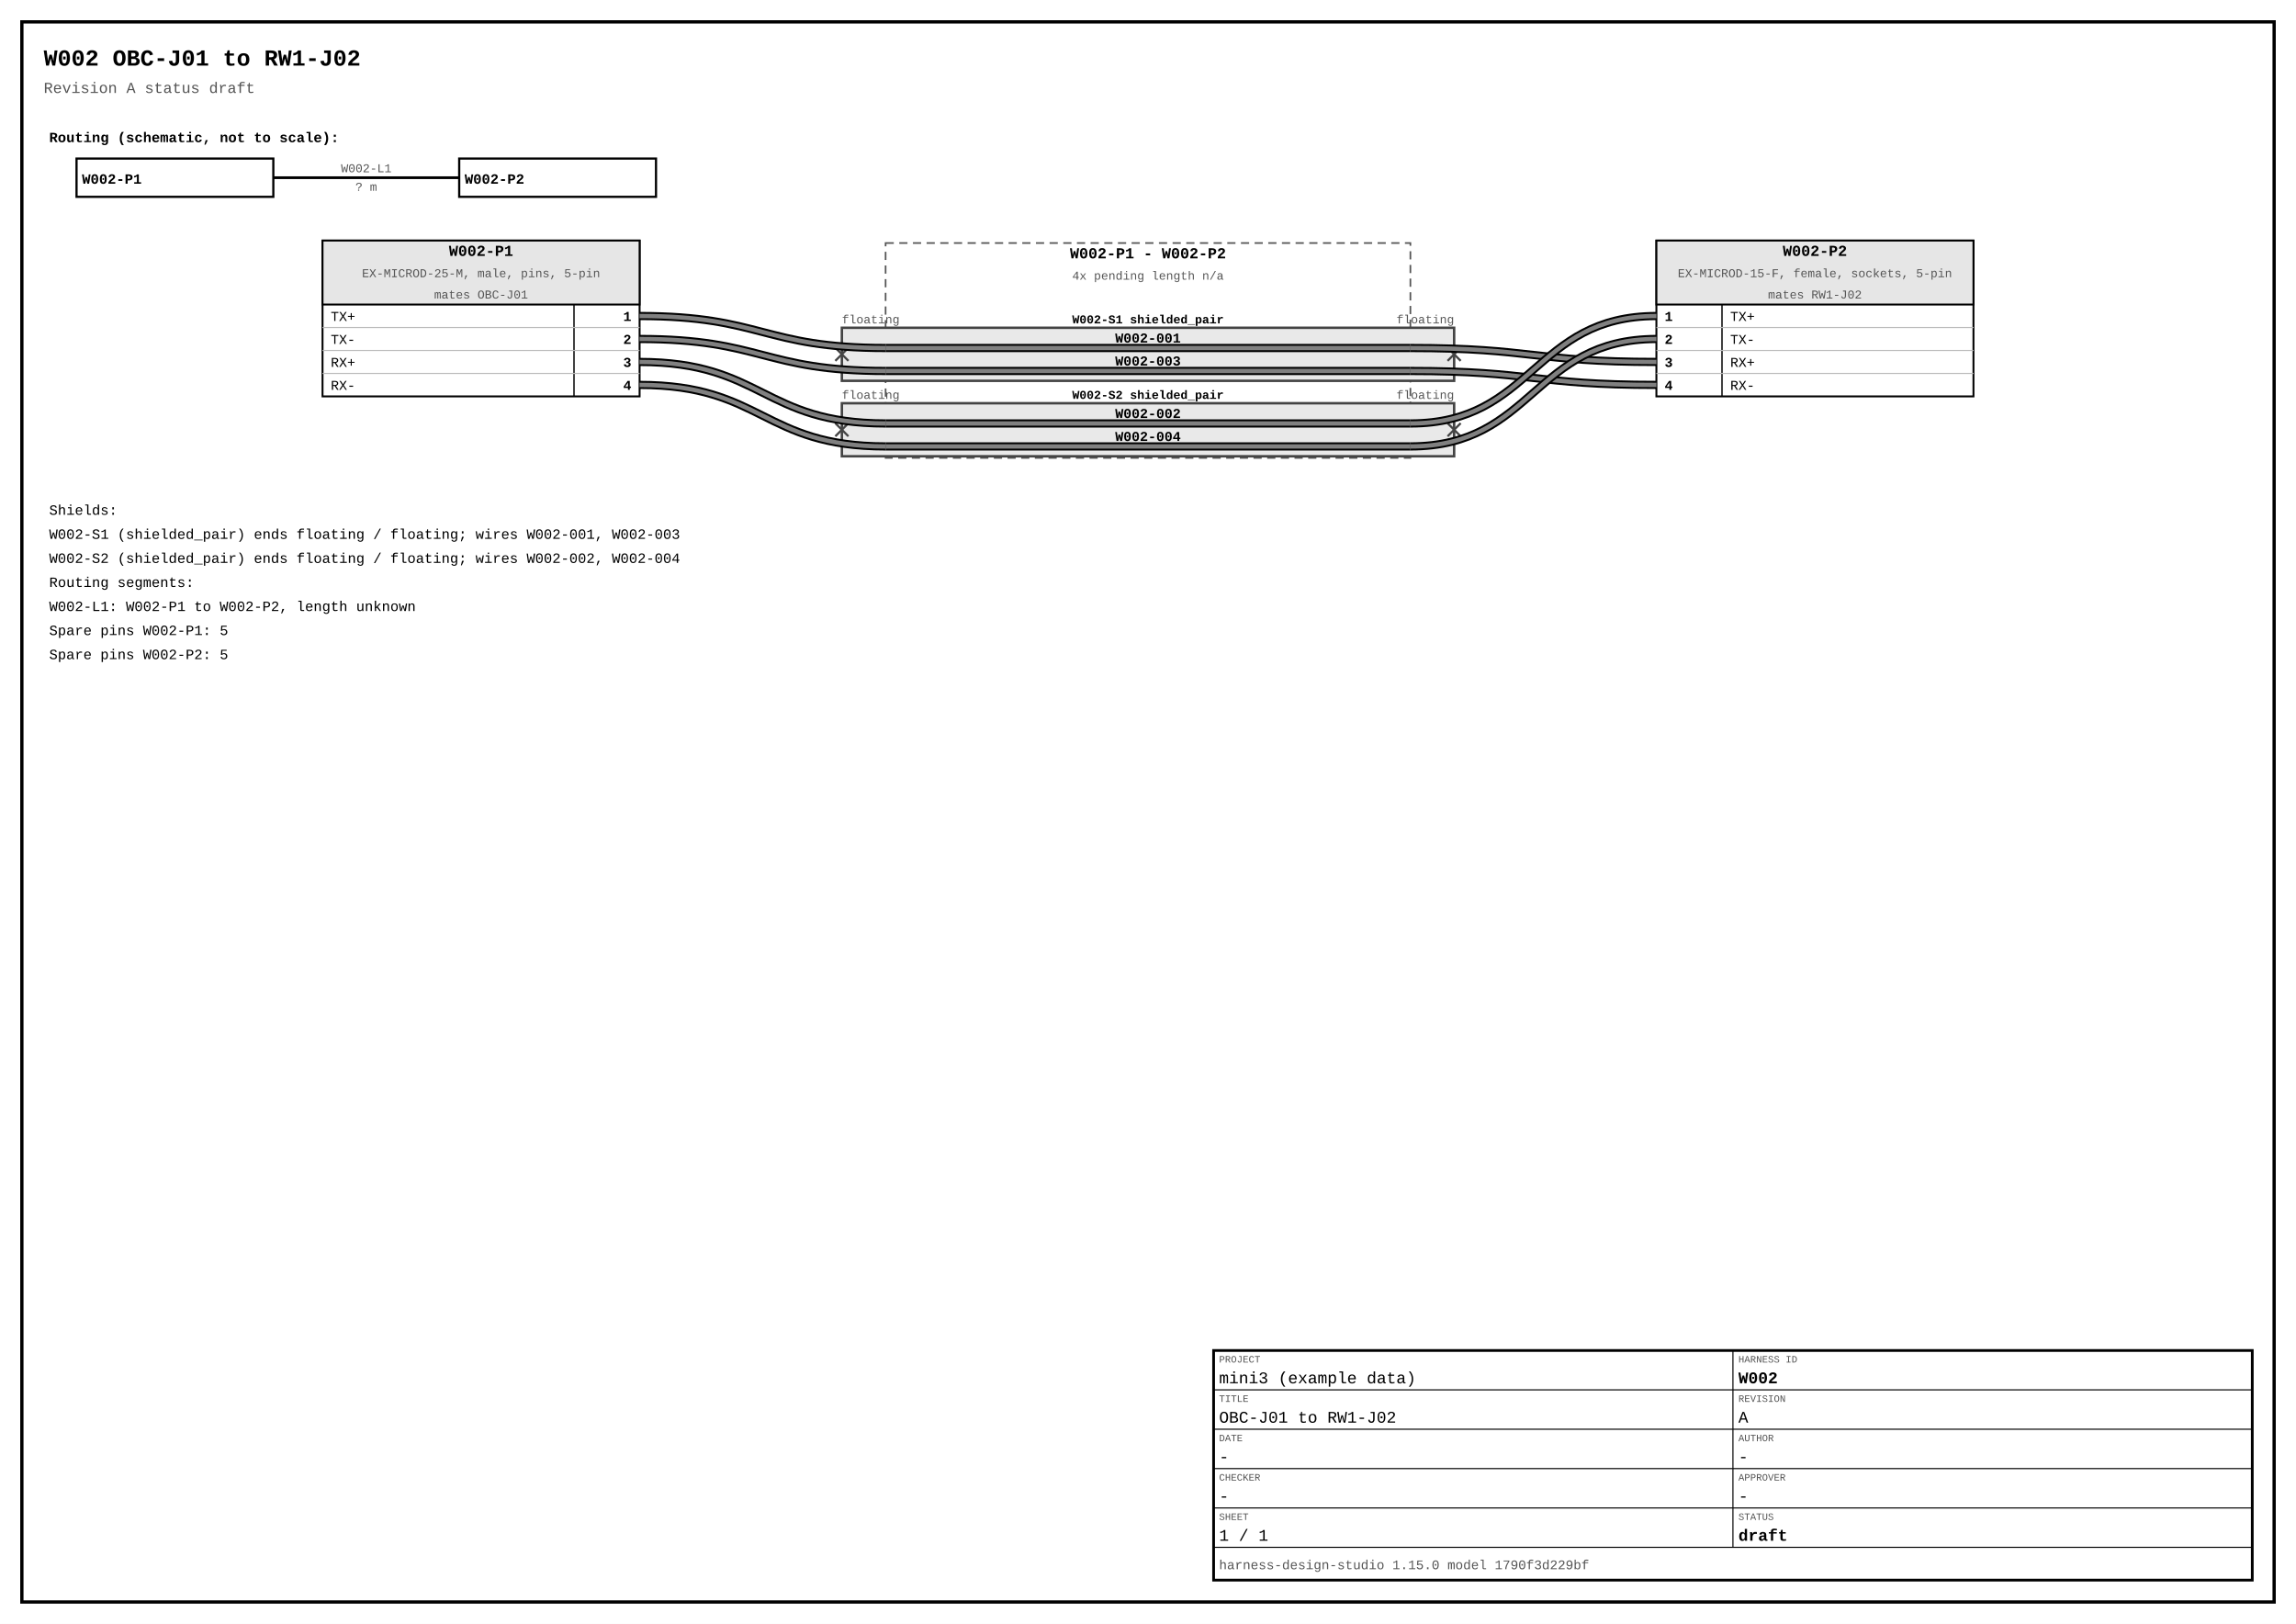
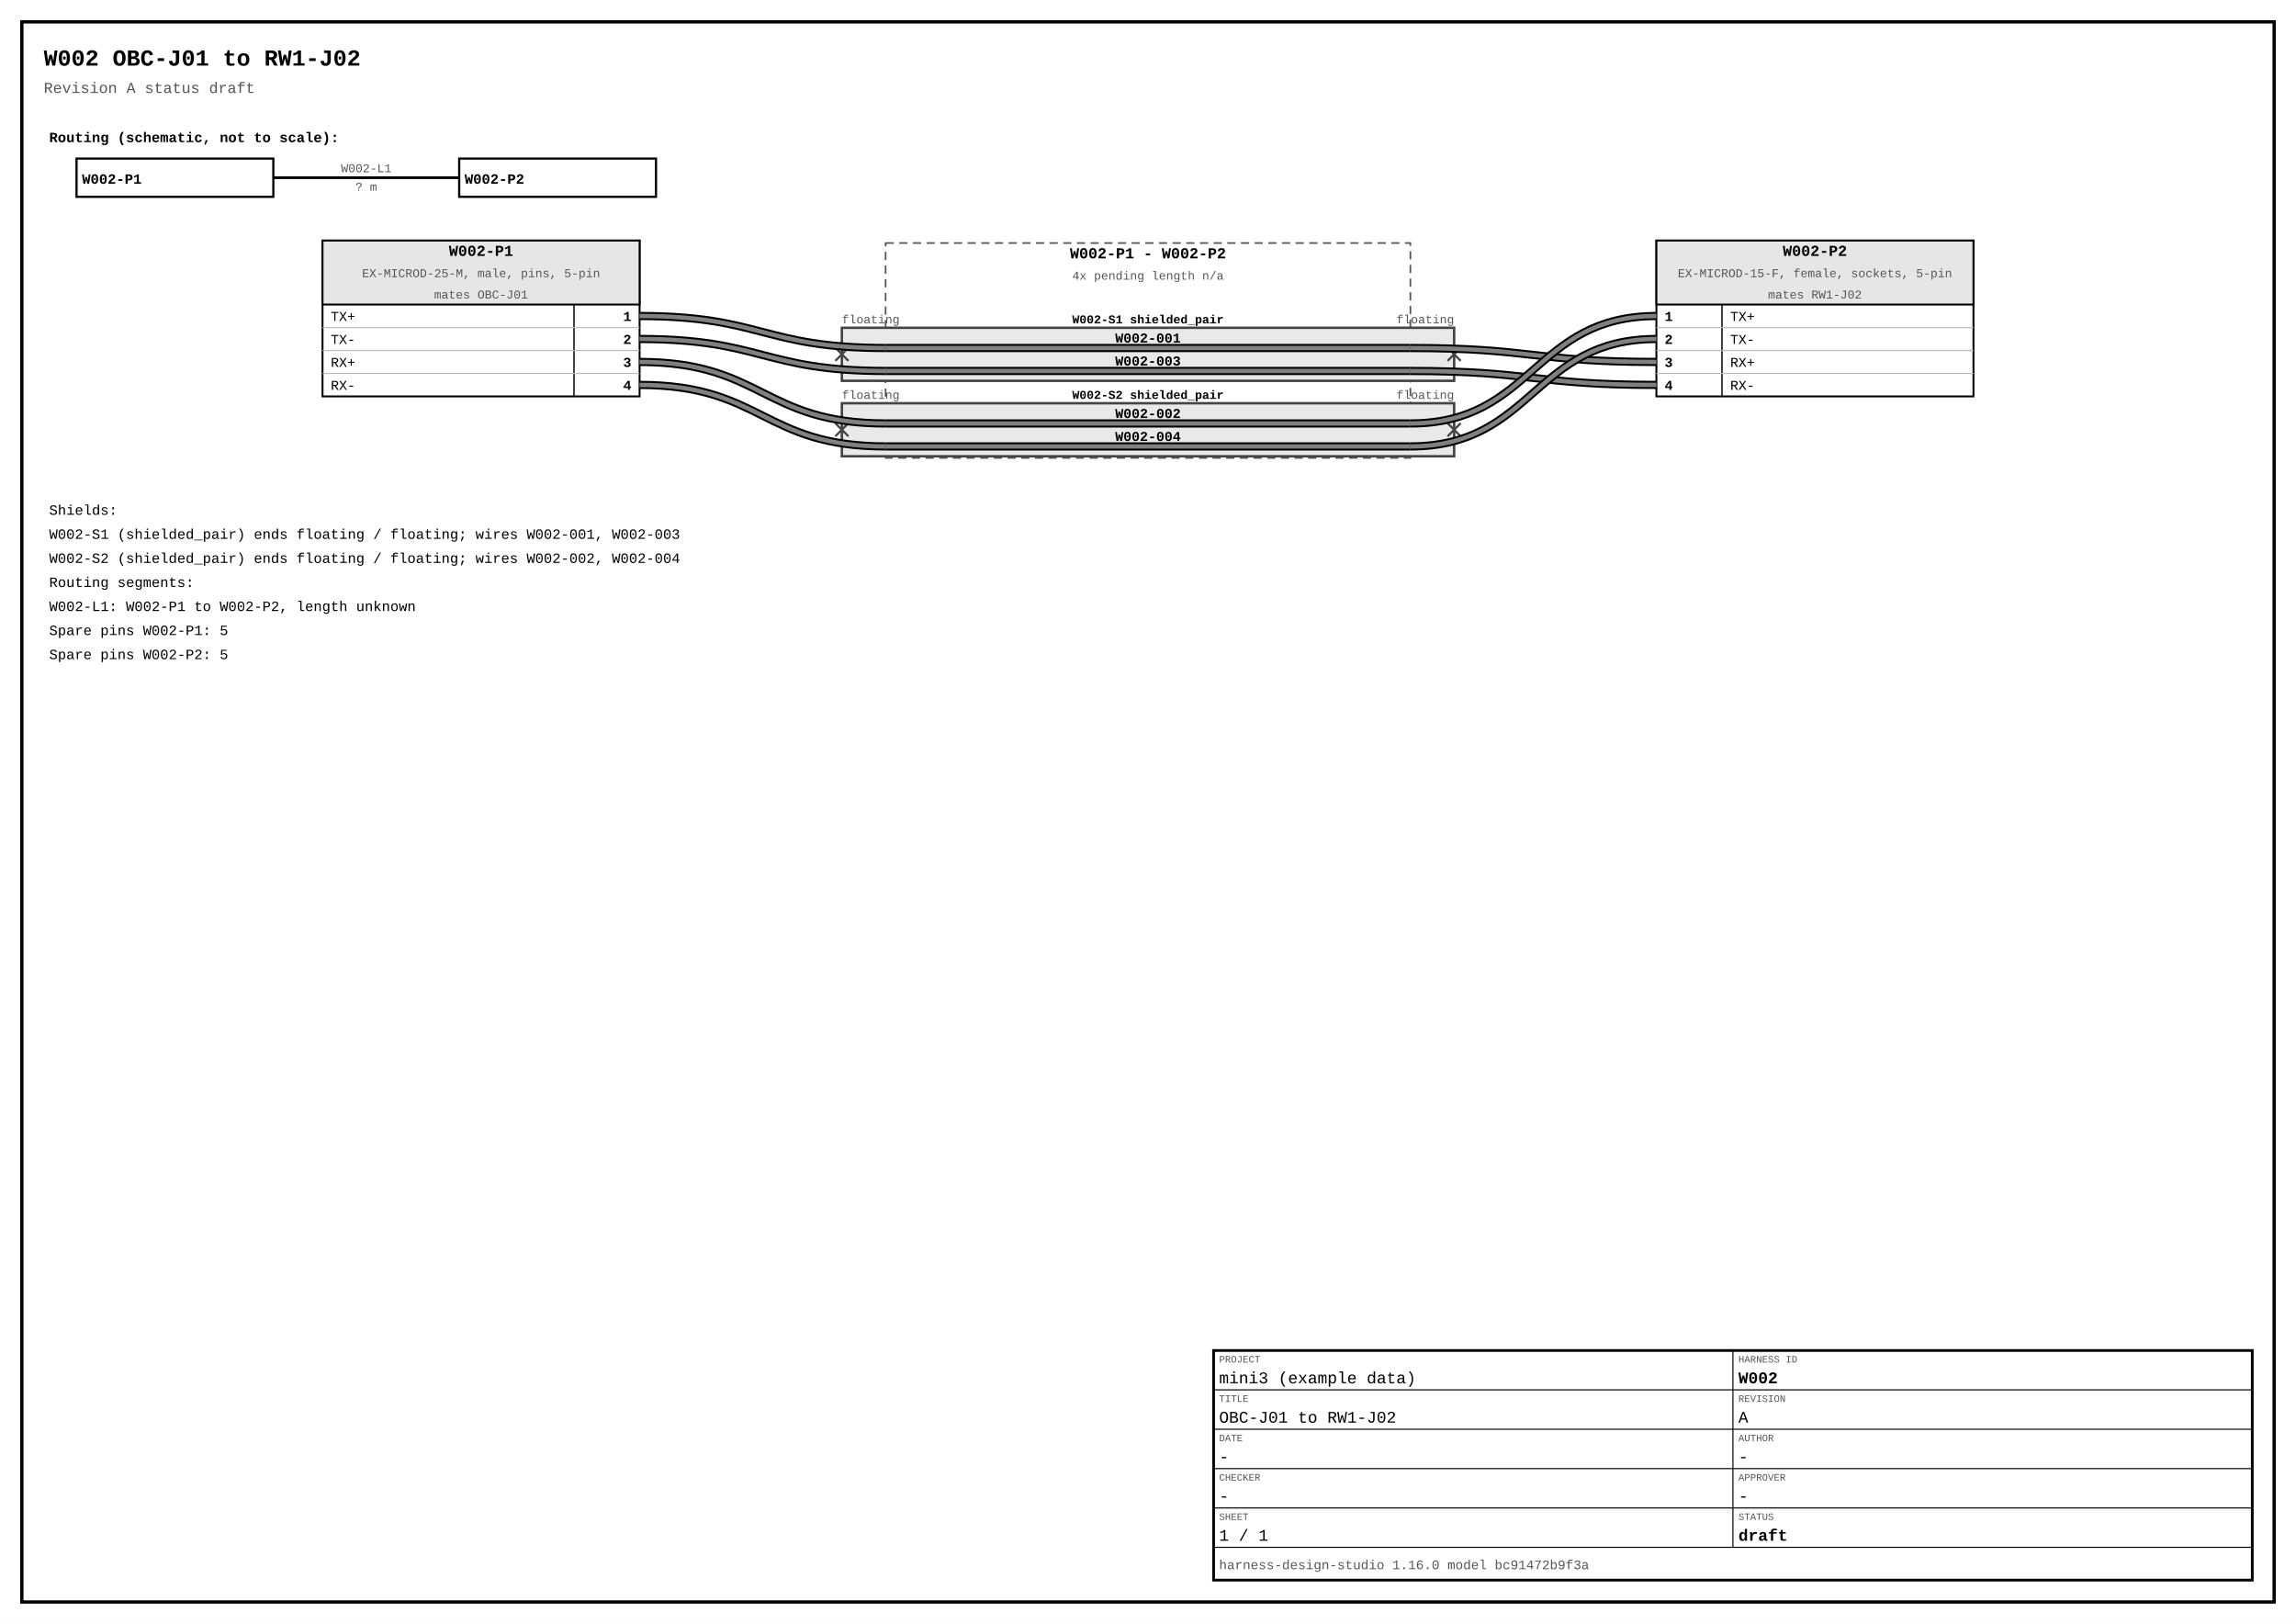
<svg xmlns="http://www.w3.org/2000/svg" width="420mm" height="297mm" viewBox="0 0 420 297" font-family="Courier New, Courier, monospace">
  <rect x="0" y="0" width="420" height="297" fill="#ffffff" />
  <rect x="4" y="4" width="412" height="289" fill="none" stroke="#000000" stroke-width="0.6" />
  <text x="8" y="12" font-size="4.2" font-weight="bold" text-anchor="start" fill="#000000">W002  OBC-J01 to RW1-J02</text>
  <text x="8" y="17" font-size="2.8" text-anchor="start" fill="#555555">Revision A  status draft</text>
  <text x="9" y="26" font-size="2.6" font-weight="bold" text-anchor="start" fill="#000000">Routing (schematic, not to scale):</text>
  <line x1="50" y1="32.5" x2="84" y2="32.5" stroke="#000000" stroke-width="0.5" />
  <text x="67" y="31.5" font-size="2.2" text-anchor="middle" fill="#555555">W002-L1</text>
  <text x="67" y="34.9" font-size="2.2" text-anchor="middle" fill="#555555">? m</text>
  <rect x="14" y="29" width="36" height="7" fill="#ffffff" stroke="#000000" stroke-width="0.4" />
  <text x="15" y="33.6" font-size="2.6" font-weight="bold" text-anchor="start" fill="#000000">W002-P1</text>
  <rect x="84" y="29" width="36" height="7" fill="#ffffff" stroke="#000000" stroke-width="0.4" />
  <text x="85" y="33.6" font-size="2.6" font-weight="bold" text-anchor="start" fill="#000000">W002-P2</text>
  <rect x="59" y="44" width="58" height="28.5" fill="#ffffff" stroke="#000000" stroke-width="0.35" />
  <rect x="59" y="44" width="58" height="11.7" fill="#e6e6e6" stroke="#000000" stroke-width="0.35" />
  <text x="88" y="46.8" font-size="2.8" font-weight="bold" text-anchor="middle" fill="#000000">W002-P1</text>
  <text x="88" y="50.7" font-size="2.2" text-anchor="middle" fill="#555555">EX-MICROD-25-M, male, pins, 5-pin</text>
  <text x="88" y="54.6" font-size="2.2" text-anchor="middle" fill="#555555">mates OBC-J01</text>
  <line x1="105" y1="55.7" x2="105" y2="72.5" stroke="#000000" stroke-width="0.25" />
  <line x1="59" y1="59.9" x2="117" y2="59.9" stroke="#bbbbbb" stroke-width="0.2" />
  <text x="60.5" y="58.7" font-size="2.5" text-anchor="start" fill="#000000" data-ref="sig/W002-P1/1">TX+</text>
  <text x="115.5" y="58.7" font-size="2.5" font-weight="bold" text-anchor="end" fill="#000000" data-ref="pin/W002-P1/1">1</text>
  <line x1="59" y1="64.1" x2="117" y2="64.1" stroke="#bbbbbb" stroke-width="0.2" />
  <text x="60.5" y="62.9" font-size="2.5" text-anchor="start" fill="#000000" data-ref="sig/W002-P1/2">TX-</text>
  <text x="115.5" y="62.9" font-size="2.5" font-weight="bold" text-anchor="end" fill="#000000" data-ref="pin/W002-P1/2">2</text>
  <line x1="59" y1="68.3" x2="117" y2="68.3" stroke="#bbbbbb" stroke-width="0.2" />
  <text x="60.5" y="67.1" font-size="2.5" text-anchor="start" fill="#000000" data-ref="sig/W002-P1/3">RX+</text>
  <text x="115.5" y="67.1" font-size="2.5" font-weight="bold" text-anchor="end" fill="#000000" data-ref="pin/W002-P1/3">3</text>
  <text x="60.5" y="71.3" font-size="2.5" text-anchor="start" fill="#000000" data-ref="sig/W002-P1/4">RX-</text>
  <text x="115.5" y="71.3" font-size="2.5" font-weight="bold" text-anchor="end" fill="#000000" data-ref="pin/W002-P1/4">4</text>
  <rect x="303" y="44" width="58" height="28.5" fill="#ffffff" stroke="#000000" stroke-width="0.35" />
  <rect x="303" y="44" width="58" height="11.7" fill="#e6e6e6" stroke="#000000" stroke-width="0.35" />
  <text x="332" y="46.8" font-size="2.8" font-weight="bold" text-anchor="middle" fill="#000000">W002-P2</text>
  <text x="332" y="50.7" font-size="2.2" text-anchor="middle" fill="#555555">EX-MICROD-15-F, female, sockets, 5-pin</text>
  <text x="332" y="54.6" font-size="2.2" text-anchor="middle" fill="#555555">mates RW1-J02</text>
  <line x1="315" y1="55.7" x2="315" y2="72.5" stroke="#000000" stroke-width="0.25" />
  <line x1="303" y1="59.9" x2="361" y2="59.9" stroke="#bbbbbb" stroke-width="0.2" />
  <text x="304.5" y="58.7" font-size="2.5" font-weight="bold" text-anchor="start" fill="#000000" data-ref="pin/W002-P2/1">1</text>
  <text x="316.5" y="58.7" font-size="2.5" text-anchor="start" fill="#000000" data-ref="sig/W002-P2/1">TX+</text>
  <line x1="303" y1="64.1" x2="361" y2="64.1" stroke="#bbbbbb" stroke-width="0.2" />
  <text x="304.5" y="62.9" font-size="2.5" font-weight="bold" text-anchor="start" fill="#000000" data-ref="pin/W002-P2/2">2</text>
  <text x="316.5" y="62.9" font-size="2.5" text-anchor="start" fill="#000000" data-ref="sig/W002-P2/2">TX-</text>
  <line x1="303" y1="68.3" x2="361" y2="68.3" stroke="#bbbbbb" stroke-width="0.2" />
  <text x="304.5" y="67.1" font-size="2.5" font-weight="bold" text-anchor="start" fill="#000000" data-ref="pin/W002-P2/3">3</text>
  <text x="316.5" y="67.1" font-size="2.5" text-anchor="start" fill="#000000" data-ref="sig/W002-P2/3">RX+</text>
  <text x="304.5" y="71.3" font-size="2.5" font-weight="bold" text-anchor="start" fill="#000000" data-ref="pin/W002-P2/4">4</text>
  <text x="316.5" y="71.3" font-size="2.5" text-anchor="start" fill="#000000" data-ref="sig/W002-P2/4">RX-</text>
  <rect x="162" y="44.45" width="96" height="39.3" fill="none" stroke="#555555" stroke-width="0.3" stroke-dasharray="1.5 1" />
  <text x="210" y="47.25" font-size="2.8" font-weight="bold" text-anchor="middle" fill="#000000">W002-P1 - W002-P2</text>
  <text x="210" y="51.15" font-size="2.2" text-anchor="middle" fill="#555555">4x  pending  length n/a</text>
  <rect x="154" y="59.95" width="112" height="9.7" fill="#e9e9e9" stroke="#444444" stroke-width="0.45" />
  <text x="210" y="59.15" font-size="2.2" font-weight="bold" text-anchor="middle" fill="#000000">W002-S1  shielded_pair</text>
  <text x="154" y="59.15" font-size="2.2" text-anchor="start" fill="#555555">floating</text>
  <text x="266" y="59.15" font-size="2.2" text-anchor="end" fill="#555555">floating</text>
  <line x1="152.8" y1="63.6" x2="155.2" y2="66" stroke="#444444" stroke-width="0.4" />
  <line x1="152.8" y1="66" x2="155.2" y2="63.6" stroke="#444444" stroke-width="0.4" />
  <line x1="264.8" y1="63.6" x2="267.2" y2="66" stroke="#444444" stroke-width="0.4" />
  <line x1="264.8" y1="66" x2="267.2" y2="63.6" stroke="#444444" stroke-width="0.4" />
  <rect x="154" y="73.75" width="112" height="9.7" fill="#e9e9e9" stroke="#444444" stroke-width="0.45" />
  <text x="210" y="72.95" font-size="2.2" font-weight="bold" text-anchor="middle" fill="#000000">W002-S2  shielded_pair</text>
  <text x="154" y="72.95" font-size="2.2" text-anchor="start" fill="#555555">floating</text>
  <text x="266" y="72.95" font-size="2.2" text-anchor="end" fill="#555555">floating</text>
  <line x1="152.8" y1="77.4" x2="155.2" y2="79.8" stroke="#444444" stroke-width="0.4" />
  <line x1="152.8" y1="79.8" x2="155.2" y2="77.4" stroke="#444444" stroke-width="0.4" />
  <line x1="264.8" y1="77.4" x2="267.2" y2="79.8" stroke="#444444" stroke-width="0.4" />
  <line x1="264.8" y1="79.8" x2="267.2" y2="77.4" stroke="#444444" stroke-width="0.4" />
  <path d="M 117 57.8 C 139.5 57.8 139.5 63.65 162 63.65" fill="none" stroke="#000000" stroke-width="1.5" />
  <line x1="162" y1="63.65" x2="258" y2="63.65" stroke="#000000" stroke-width="1.5" />
  <path d="M 258 63.65 C 280.5 63.65 280.5 66.2 303 66.2" fill="none" stroke="#000000" stroke-width="1.5" />
  <path d="M 117 57.8 C 139.5 57.8 139.5 63.65 162 63.65" fill="none" stroke="#808080" stroke-width="0.8" />
  <line x1="162" y1="63.65" x2="258" y2="63.65" stroke="#808080" stroke-width="0.8" />
  <path d="M 258 63.65 C 280.5 63.65 280.5 66.2 303 66.2" fill="none" stroke="#808080" stroke-width="0.8" />
  <text x="210" y="62.65" font-size="2.5" font-weight="bold" text-anchor="middle" fill="#000000">W002-001</text>
  <path d="M 117 62 C 139.5 62 139.5 67.85 162 67.85" fill="none" stroke="#000000" stroke-width="1.5" />
  <line x1="162" y1="67.85" x2="258" y2="67.85" stroke="#000000" stroke-width="1.5" />
  <path d="M 258 67.85 C 280.5 67.85 280.5 70.4 303 70.4" fill="none" stroke="#000000" stroke-width="1.5" />
  <path d="M 117 62 C 139.5 62 139.5 67.85 162 67.85" fill="none" stroke="#808080" stroke-width="0.8" />
  <line x1="162" y1="67.85" x2="258" y2="67.85" stroke="#808080" stroke-width="0.8" />
  <path d="M 258 67.85 C 280.5 67.85 280.5 70.4 303 70.4" fill="none" stroke="#808080" stroke-width="0.8" />
  <text x="210" y="66.85" font-size="2.5" font-weight="bold" text-anchor="middle" fill="#000000">W002-003</text>
  <path d="M 117 66.2 C 139.5 66.2 139.5 77.45 162 77.45" fill="none" stroke="#000000" stroke-width="1.5" />
  <line x1="162" y1="77.45" x2="258" y2="77.45" stroke="#000000" stroke-width="1.5" />
  <path d="M 258 77.45 C 280.5 77.45 280.5 57.8 303 57.8" fill="none" stroke="#000000" stroke-width="1.5" />
  <path d="M 117 66.2 C 139.5 66.2 139.5 77.45 162 77.45" fill="none" stroke="#808080" stroke-width="0.8" />
  <line x1="162" y1="77.45" x2="258" y2="77.45" stroke="#808080" stroke-width="0.8" />
  <path d="M 258 77.45 C 280.5 77.45 280.5 57.8 303 57.8" fill="none" stroke="#808080" stroke-width="0.8" />
  <text x="210" y="76.45" font-size="2.5" font-weight="bold" text-anchor="middle" fill="#000000">W002-002</text>
  <path d="M 117 70.4 C 139.5 70.4 139.5 81.65 162 81.65" fill="none" stroke="#000000" stroke-width="1.5" />
  <line x1="162" y1="81.65" x2="258" y2="81.65" stroke="#000000" stroke-width="1.5" />
  <path d="M 258 81.65 C 280.5 81.65 280.5 62 303 62" fill="none" stroke="#000000" stroke-width="1.5" />
  <path d="M 117 70.4 C 139.5 70.4 139.5 81.65 162 81.65" fill="none" stroke="#808080" stroke-width="0.8" />
  <line x1="162" y1="81.65" x2="258" y2="81.65" stroke="#808080" stroke-width="0.8" />
  <path d="M 258 81.65 C 280.5 81.65 280.5 62 303 62" fill="none" stroke="#808080" stroke-width="0.8" />
  <text x="210" y="80.65" font-size="2.5" font-weight="bold" text-anchor="middle" fill="#000000">W002-004</text>
  <text x="9" y="94.15" font-size="2.6" text-anchor="start" fill="#000000">Shields:</text>
  <text x="9" y="98.55" font-size="2.6" text-anchor="start" fill="#000000">  W002-S1 (shielded_pair) ends floating / floating; wires W002-001, W002-003</text>
  <text x="9" y="102.95" font-size="2.6" text-anchor="start" fill="#000000">  W002-S2 (shielded_pair) ends floating / floating; wires W002-002, W002-004</text>
  <text x="9" y="107.35" font-size="2.6" text-anchor="start" fill="#000000">Routing segments:</text>
  <text x="9" y="111.75" font-size="2.6" text-anchor="start" fill="#000000">  W002-L1: W002-P1 to W002-P2, length unknown</text>
  <text x="9" y="116.15" font-size="2.6" text-anchor="start" fill="#000000">Spare pins W002-P1: 5</text>
  <text x="9" y="120.55" font-size="2.6" text-anchor="start" fill="#000000">Spare pins W002-P2: 5</text>
  <rect x="222" y="247" width="190" height="42" fill="none" stroke="#000000" stroke-width="0.5" />
  <line x1="222" y1="247" x2="317" y2="247" stroke="#000000" stroke-width="0.2" />
  <text x="223" y="249.2" font-size="1.8" text-anchor="start" fill="#555555">PROJECT</text>
  <text x="223" y="253" font-size="3" text-anchor="start" fill="#000000">mini3 (example data)</text>
  <line x1="317" y1="247" x2="412" y2="247" stroke="#000000" stroke-width="0.2" />
  <text x="318" y="249.2" font-size="1.8" text-anchor="start" fill="#555555">HARNESS ID</text>
  <text x="318" y="253" font-size="3" font-weight="bold" text-anchor="start" fill="#000000">W002</text>
  <line x1="222" y1="254.2" x2="317" y2="254.2" stroke="#000000" stroke-width="0.2" />
  <text x="223" y="256.4" font-size="1.8" text-anchor="start" fill="#555555">TITLE</text>
  <text x="223" y="260.2" font-size="3" text-anchor="start" fill="#000000">OBC-J01 to RW1-J02</text>
  <line x1="317" y1="254.2" x2="412" y2="254.2" stroke="#000000" stroke-width="0.2" />
  <text x="318" y="256.4" font-size="1.8" text-anchor="start" fill="#555555">REVISION</text>
  <text x="318" y="260.2" font-size="3" text-anchor="start" fill="#000000">A</text>
  <line x1="222" y1="261.4" x2="317" y2="261.4" stroke="#000000" stroke-width="0.2" />
  <text x="223" y="263.6" font-size="1.8" text-anchor="start" fill="#555555">DATE</text>
  <text x="223" y="267.4" font-size="3" text-anchor="start" fill="#000000">-</text>
  <line x1="317" y1="261.4" x2="412" y2="261.4" stroke="#000000" stroke-width="0.2" />
  <text x="318" y="263.6" font-size="1.8" text-anchor="start" fill="#555555">AUTHOR</text>
  <text x="318" y="267.4" font-size="3" text-anchor="start" fill="#000000">-</text>
  <line x1="222" y1="268.6" x2="317" y2="268.6" stroke="#000000" stroke-width="0.2" />
  <text x="223" y="270.8" font-size="1.8" text-anchor="start" fill="#555555">CHECKER</text>
  <text x="223" y="274.6" font-size="3" text-anchor="start" fill="#000000">-</text>
  <line x1="317" y1="268.6" x2="412" y2="268.6" stroke="#000000" stroke-width="0.2" />
  <text x="318" y="270.8" font-size="1.8" text-anchor="start" fill="#555555">APPROVER</text>
  <text x="318" y="274.6" font-size="3" text-anchor="start" fill="#000000">-</text>
  <line x1="222" y1="275.8" x2="317" y2="275.8" stroke="#000000" stroke-width="0.2" />
  <text x="223" y="278" font-size="1.8" text-anchor="start" fill="#555555">SHEET</text>
  <text x="223" y="281.8" font-size="3" text-anchor="start" fill="#000000">1 / 1</text>
  <line x1="317" y1="275.8" x2="412" y2="275.8" stroke="#000000" stroke-width="0.2" />
  <text x="318" y="278" font-size="1.8" text-anchor="start" fill="#555555">STATUS</text>
  <text x="318" y="281.8" font-size="3" font-weight="bold" text-anchor="start" fill="#000000">draft</text>
  <line x1="317" y1="247" x2="317" y2="283" stroke="#000000" stroke-width="0.2" />
  <line x1="222" y1="283" x2="412" y2="283" stroke="#000000" stroke-width="0.2" />
-   <text x="223" y="287" font-size="2.4" text-anchor="start" fill="#555555">harness-design-studio 1.15.0 model 1790f3d229bf</text>
+   <text x="223" y="287" font-size="2.4" text-anchor="start" fill="#555555">harness-design-studio 1.16.0 model bc91472b9f3a</text>
</svg>
